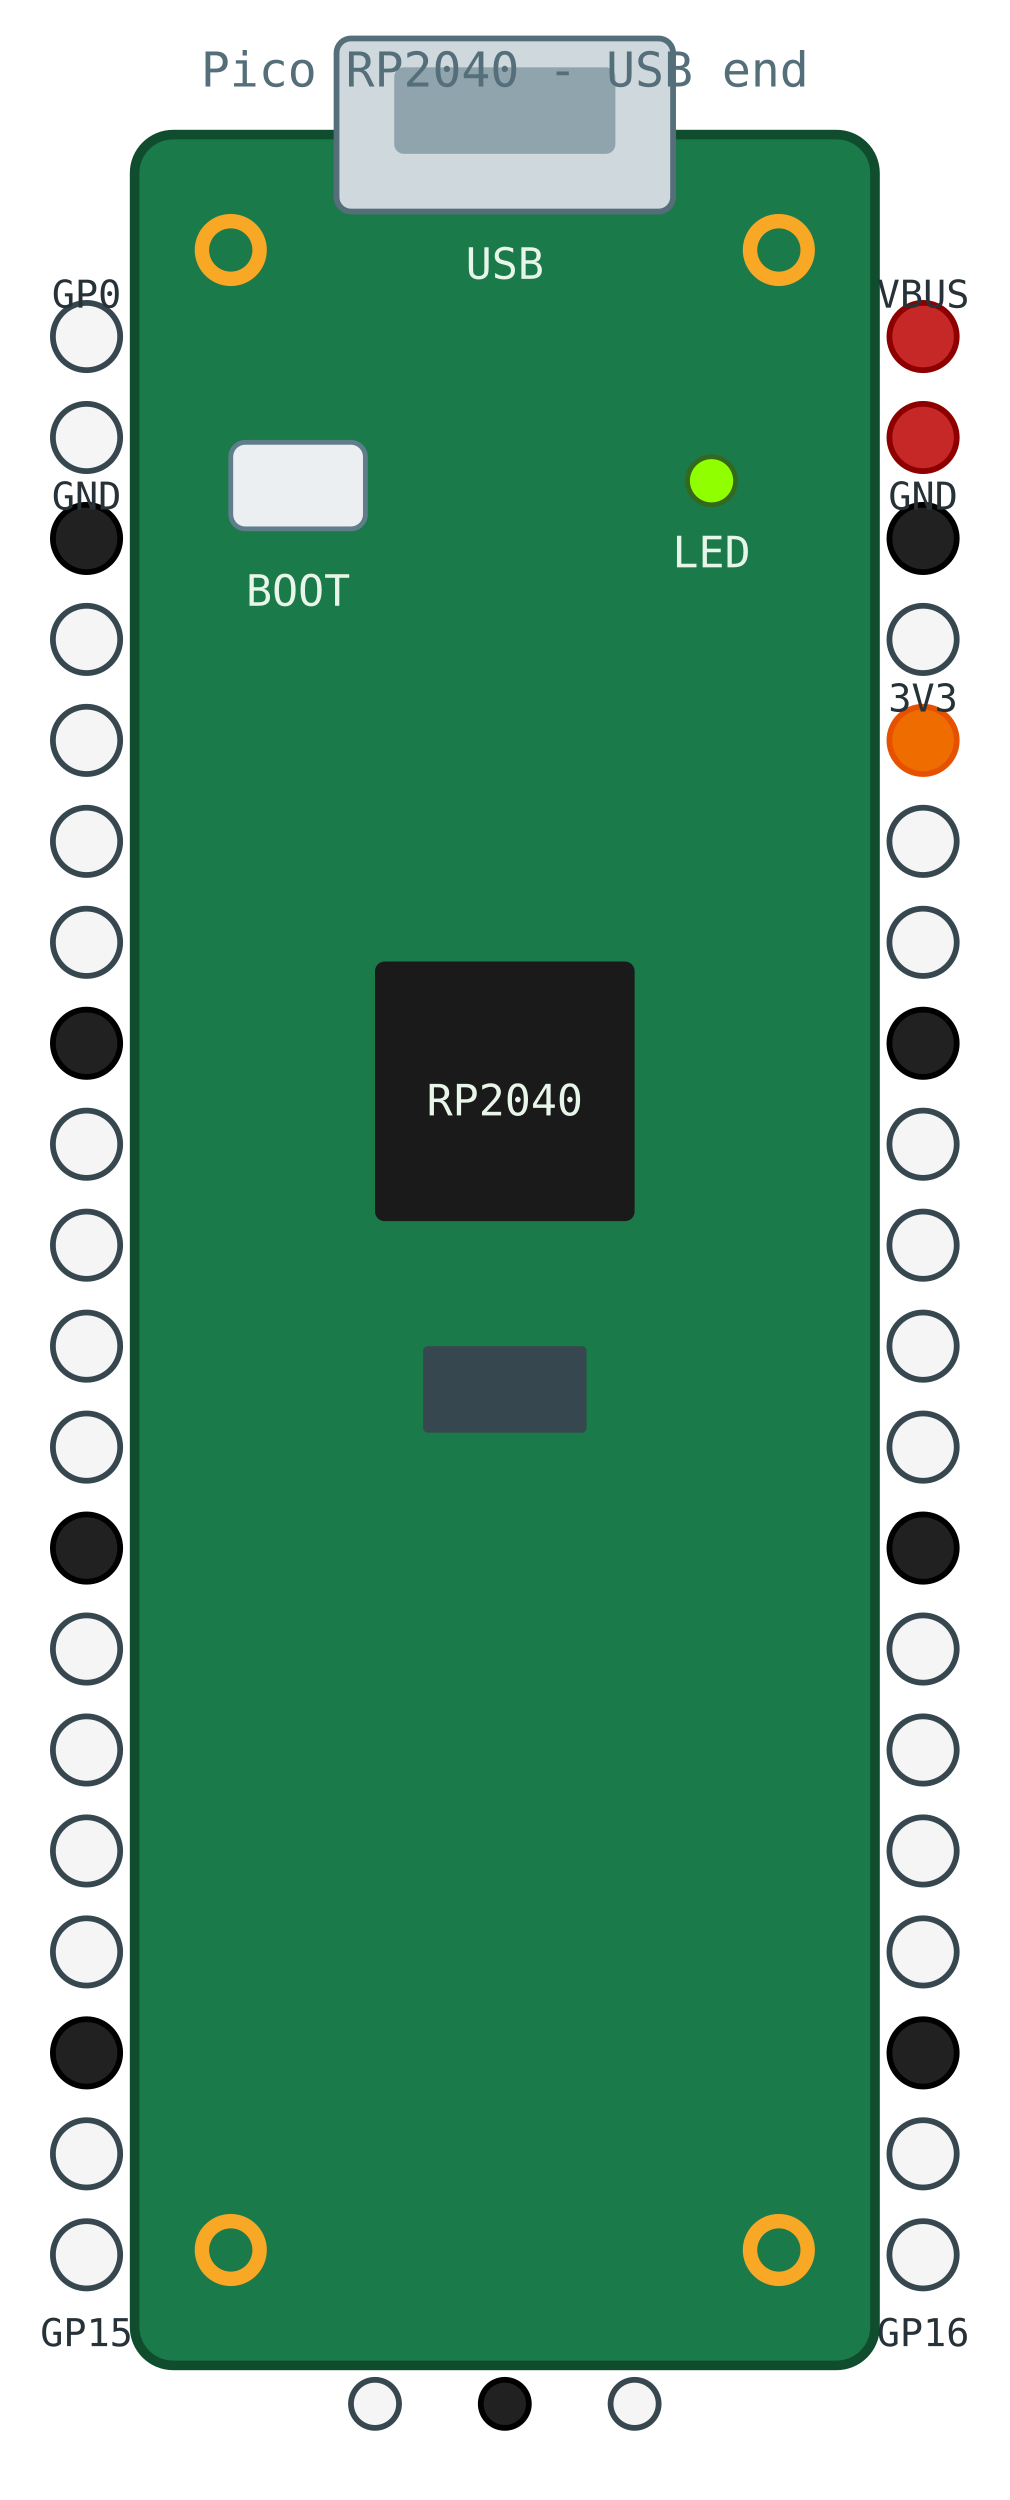
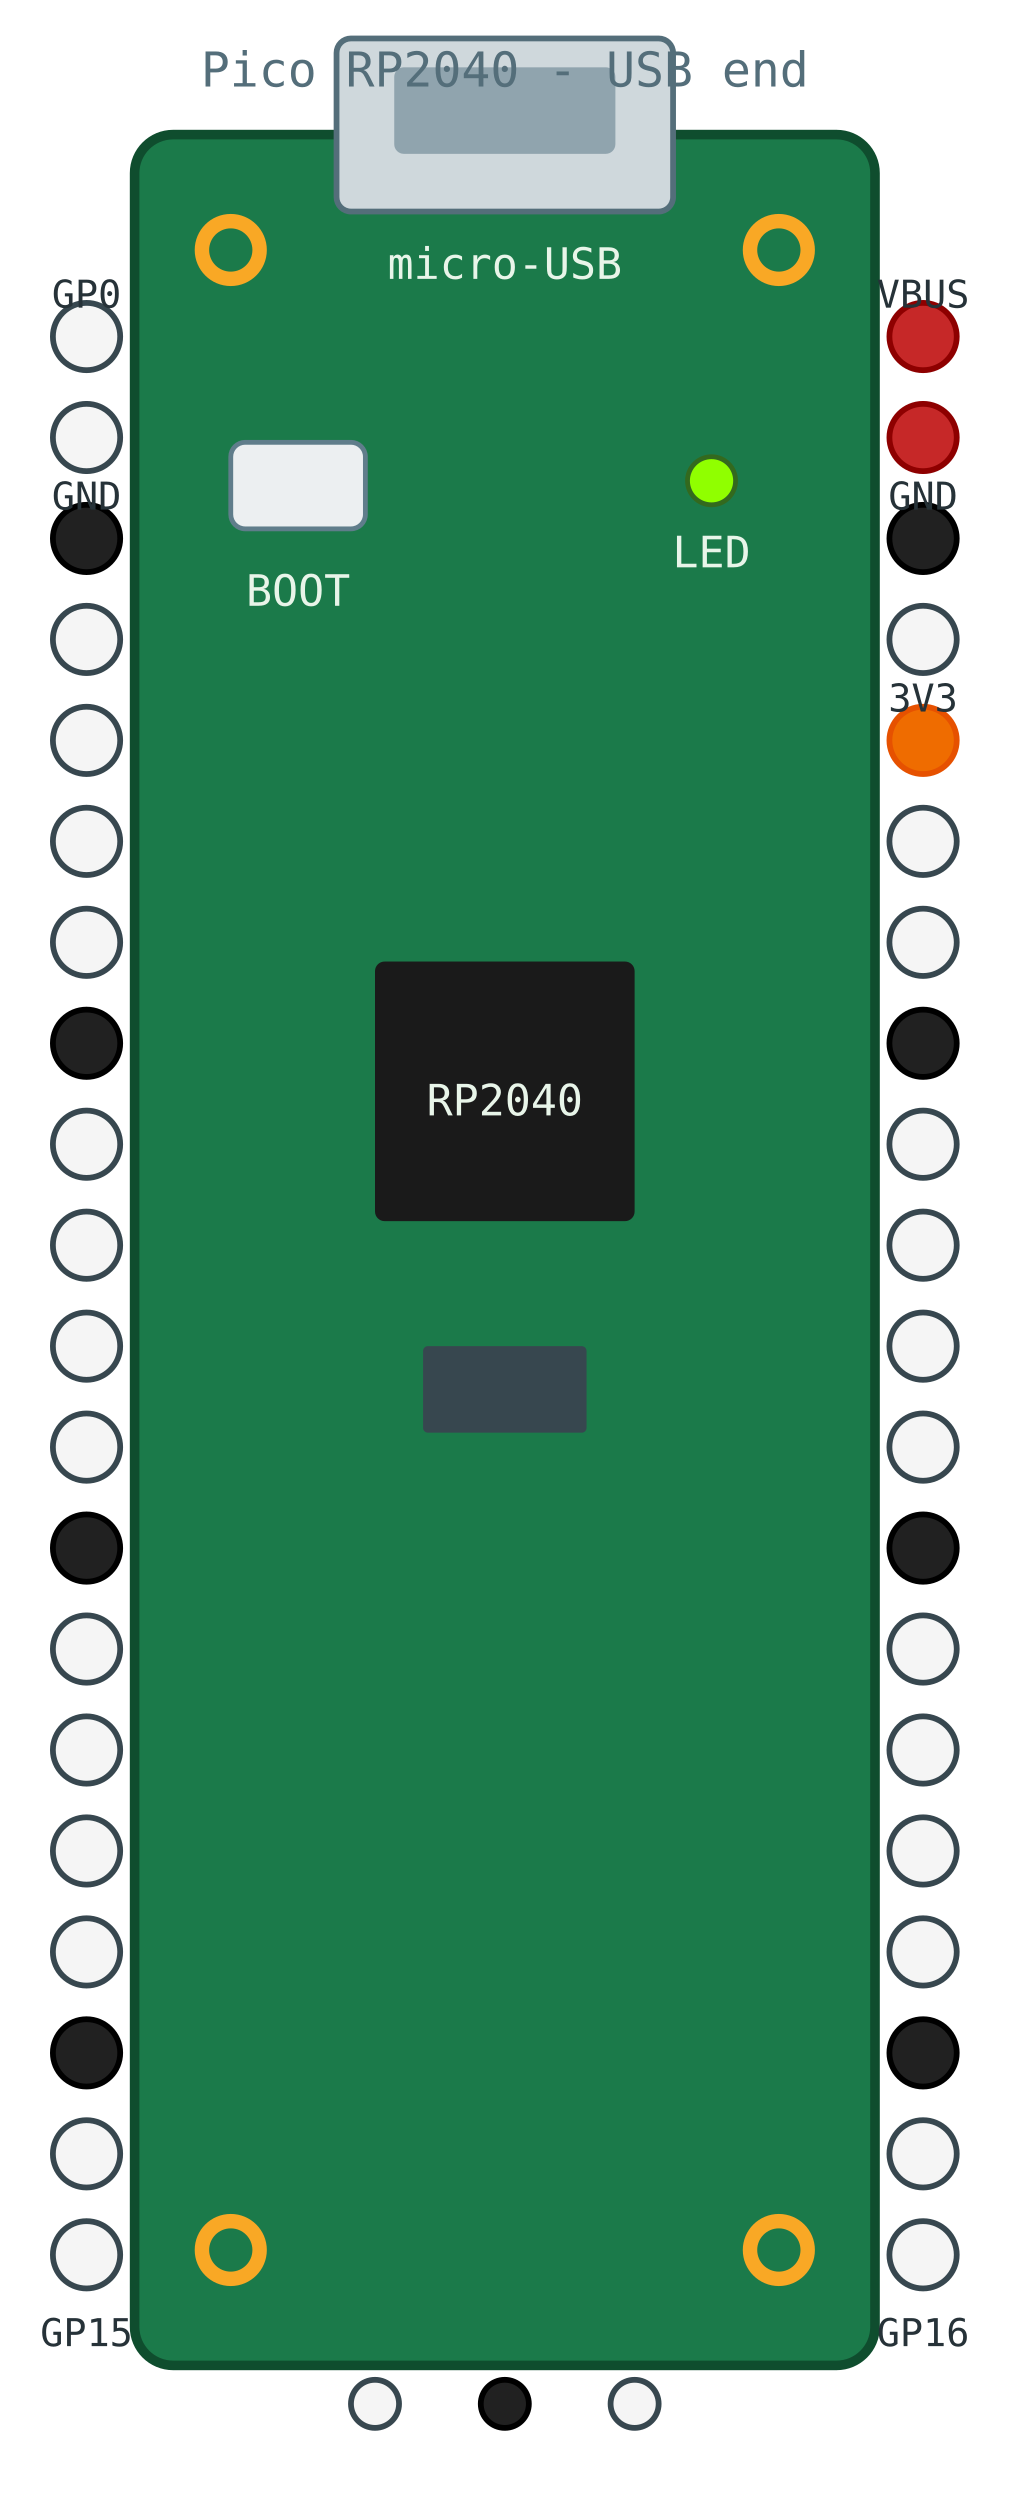
<svg xmlns="http://www.w3.org/2000/svg" viewBox="0 0 210 520" width="210" height="520" role="img" aria-label="Raspberry Pi Pico RP2040 top-view wiring diagram">
  <defs>
    <style type="text/css">
      .board { fill: #1b7a4a; stroke: #0f4d2e; stroke-width: 2; }
      .chip { fill: #1a1a1a; }
      .usb { fill: #cfd8dc; stroke: #546e7a; stroke-width: 1.2; }
      .btn { fill: #eceff1; stroke: #607d8b; stroke-width: 1; }
      .hole { fill: #f5f5f5; stroke: #37474f; stroke-width: 1.2; }
      .gnd { fill: #212121; stroke: #000; }
      .pwr { fill: #c62828; stroke: #8e0000; }
      .v3 { fill: #ef6c00; stroke: #e65100; }
      .label { font-family: ui-monospace, SFMono-Regular, Menlo, monospace; font-size: 9px; fill: #e8f5e9; }
      .pinlbl { font-family: ui-monospace, SFMono-Regular, Menlo, monospace; font-size: 8px; fill: #263238; }
      .caption { font-family: ui-monospace, SFMono-Regular, Menlo, monospace; font-size: 10px; fill: #546e7a; }
    </style>
  </defs>
  <rect class="board" x="28" y="28" width="154" height="464" rx="8" />
  <circle cx="48" cy="52" r="6" fill="none" stroke="#f9a825" stroke-width="3" />
  <circle cx="162" cy="52" r="6" fill="none" stroke="#f9a825" stroke-width="3" />
  <circle cx="48" cy="468" r="6" fill="none" stroke="#f9a825" stroke-width="3" />
  <circle cx="162" cy="468" r="6" fill="none" stroke="#f9a825" stroke-width="3" />
  <g id="usb-end">
    <rect class="usb" x="70" y="8" width="70" height="36" rx="3" />
    <rect x="82" y="14" width="46" height="18" rx="2" fill="#90a4ae" />
-     <text class="label" x="105" y="58" text-anchor="middle">USB</text>
+     <text class="label" x="105" y="58" text-anchor="middle">micro-USB</text>
  </g>
  <rect class="btn" id="bootsel" x="48" y="92" width="28" height="18" rx="3" />
  <text class="label" x="62" y="126" text-anchor="middle">BOOT</text>
  <circle cx="148" cy="100" r="5" fill="#90ff00" stroke="#33691e" stroke-width="1" />
  <text class="label" x="148" y="118" text-anchor="middle">LED</text>
  <rect class="chip" x="78" y="200" width="54" height="54" rx="2" />
  <text class="label" x="105" y="232" text-anchor="middle" font-size="8">RP2040</text>
  <rect x="88" y="280" width="34" height="18" rx="1" fill="#37474f" />
  <g id="left-header">
    <circle id="pin-gp0" class="hole" cx="18" cy="70" r="7" />
    <text class="pinlbl" x="18" y="64" text-anchor="middle">GP0</text>
    <circle id="pin-gp1" class="hole" cx="18" cy="91" r="7" />
    <circle id="pin-gnd-1" class="hole gnd" cx="18" cy="112" r="7" />
    <text class="pinlbl" x="18" y="106" text-anchor="middle">GND</text>
    <circle id="pin-gp2" class="hole" cx="18" cy="133" r="7" />
    <circle id="pin-gp3" class="hole" cx="18" cy="154" r="7" />
    <circle id="pin-gp4" class="hole" cx="18" cy="175" r="7" />
    <circle id="pin-gp5" class="hole" cx="18" cy="196" r="7" />
    <circle id="pin-gnd-2" class="hole gnd" cx="18" cy="217" r="7" />
    <circle id="pin-gp6" class="hole" cx="18" cy="238" r="7" />
    <circle id="pin-gp7" class="hole" cx="18" cy="259" r="7" />
    <circle id="pin-gp8" class="hole" cx="18" cy="280" r="7" />
    <circle id="pin-gp9" class="hole" cx="18" cy="301" r="7" />
    <circle id="pin-gnd-3" class="hole gnd" cx="18" cy="322" r="7" />
    <circle id="pin-gp10" class="hole" cx="18" cy="343" r="7" />
    <circle id="pin-gp11" class="hole" cx="18" cy="364" r="7" />
    <circle id="pin-gp12" class="hole" cx="18" cy="385" r="7" />
    <circle id="pin-gp13" class="hole" cx="18" cy="406" r="7" />
    <circle id="pin-gnd-4" class="hole gnd" cx="18" cy="427" r="7" />
    <circle id="pin-gp14" class="hole" cx="18" cy="448" r="7" />
    <circle id="pin-gp15" class="hole" cx="18" cy="469" r="7" />
    <text class="pinlbl" x="18" y="488" text-anchor="middle">GP15</text>
  </g>
  <g id="right-header">
    <circle id="pin-vbus" class="hole pwr" cx="192" cy="70" r="7" />
    <text class="pinlbl" x="192" y="64" text-anchor="middle">VBUS</text>
    <circle id="pin-vsys" class="hole pwr" cx="192" cy="91" r="7" />
    <circle id="pin-gnd-8" class="hole gnd" cx="192" cy="112" r="7" />
    <text class="pinlbl" x="192" y="106" text-anchor="middle">GND</text>
    <circle id="pin-3v3-en" class="hole" cx="192" cy="133" r="7" />
    <circle id="pin-3v3" class="hole v3" cx="192" cy="154" r="7" />
    <text class="pinlbl" x="192" y="148" text-anchor="middle">3V3</text>
    <circle id="pin-adc-vref" class="hole" cx="192" cy="175" r="7" />
    <circle id="pin-gp28" class="hole" cx="192" cy="196" r="7" />
    <circle id="pin-gnd-7" class="hole gnd" cx="192" cy="217" r="7" />
    <circle id="pin-gp27" class="hole" cx="192" cy="238" r="7" />
    <circle id="pin-gp26" class="hole" cx="192" cy="259" r="7" />
    <circle id="pin-run" class="hole" cx="192" cy="280" r="7" />
    <circle id="pin-gp22" class="hole" cx="192" cy="301" r="7" />
    <circle id="pin-gnd-6" class="hole gnd" cx="192" cy="322" r="7" />
    <circle id="pin-gp21" class="hole" cx="192" cy="343" r="7" />
    <circle id="pin-gp20" class="hole" cx="192" cy="364" r="7" />
    <circle id="pin-gp19" class="hole" cx="192" cy="385" r="7" />
    <circle id="pin-gp18" class="hole" cx="192" cy="406" r="7" />
    <circle id="pin-gnd-5" class="hole gnd" cx="192" cy="427" r="7" />
    <circle id="pin-gp17" class="hole" cx="192" cy="448" r="7" />
    <circle id="pin-gp16" class="hole" cx="192" cy="469" r="7" />
    <text class="pinlbl" x="192" y="488" text-anchor="middle">GP16</text>
  </g>
  <g id="debug">
    <circle id="pin-swclk" class="hole" cx="78" cy="500" r="5" />
    <circle id="pin-dbg-gnd" class="hole gnd" cx="105" cy="500" r="5" />
    <circle id="pin-swdio" class="hole" cx="132" cy="500" r="5" />
  </g>
  <text class="caption" x="105" y="18" text-anchor="middle">Pico RP2040 - USB end</text>
</svg>
